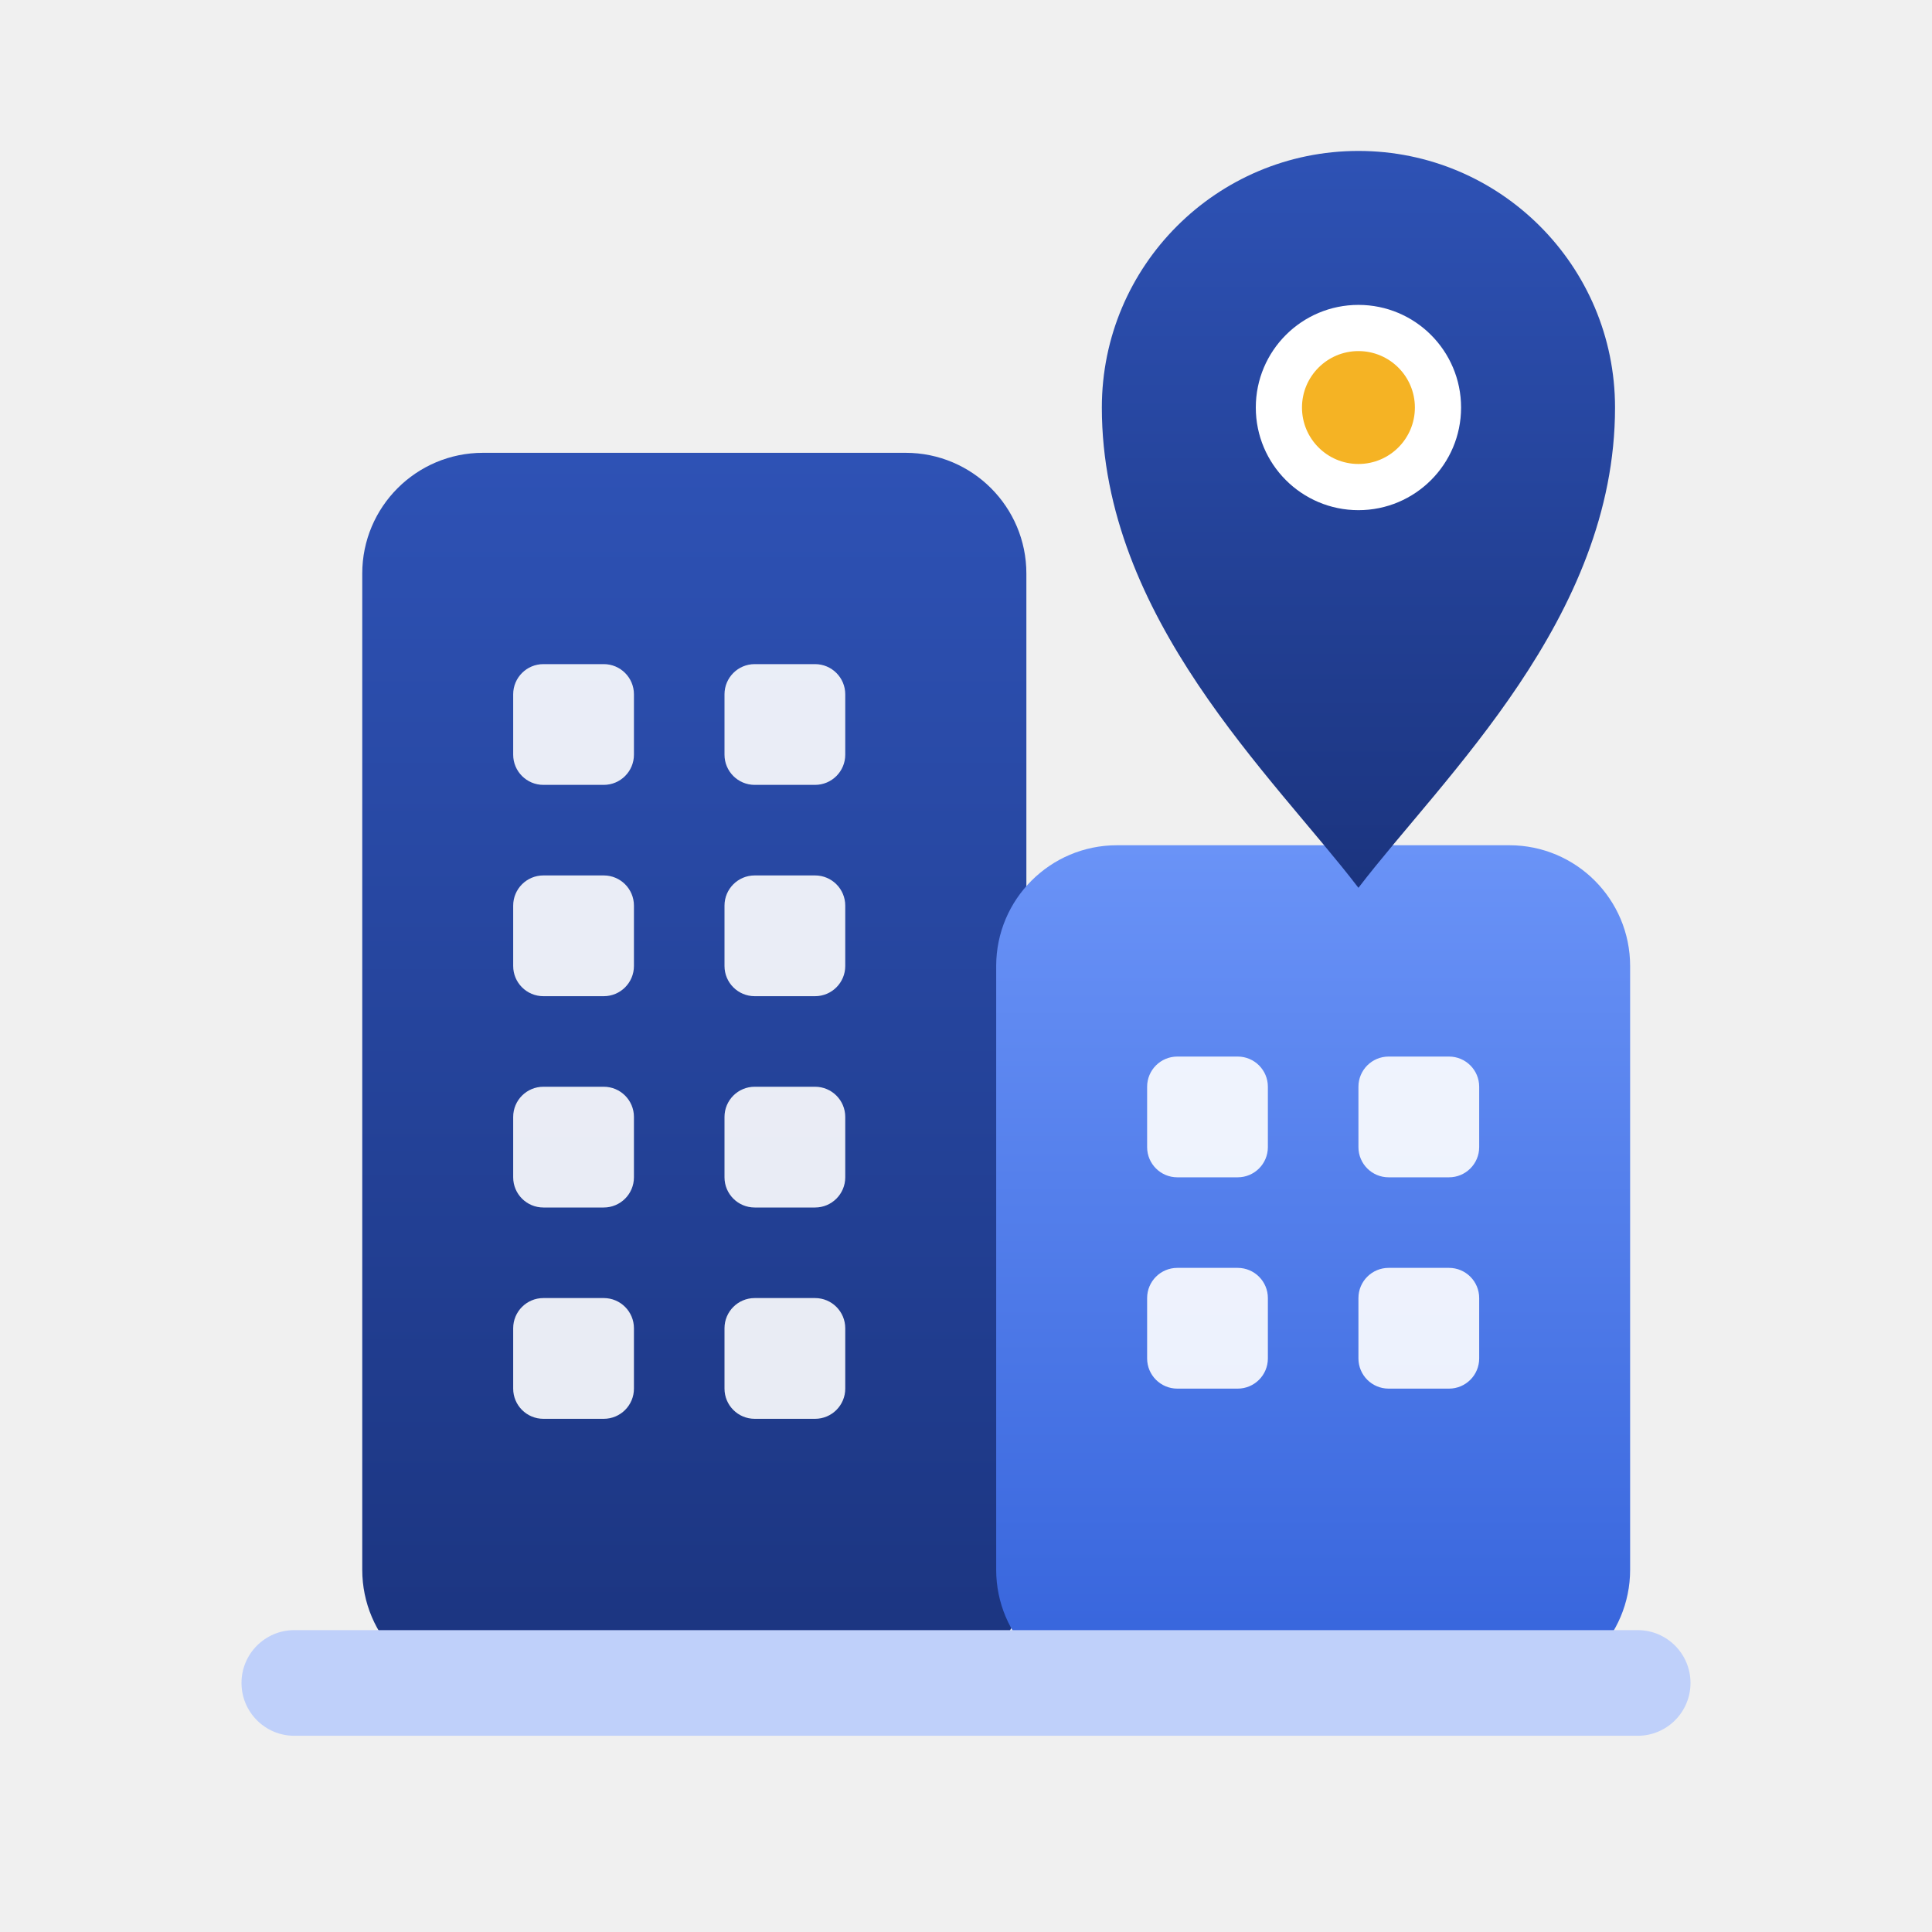
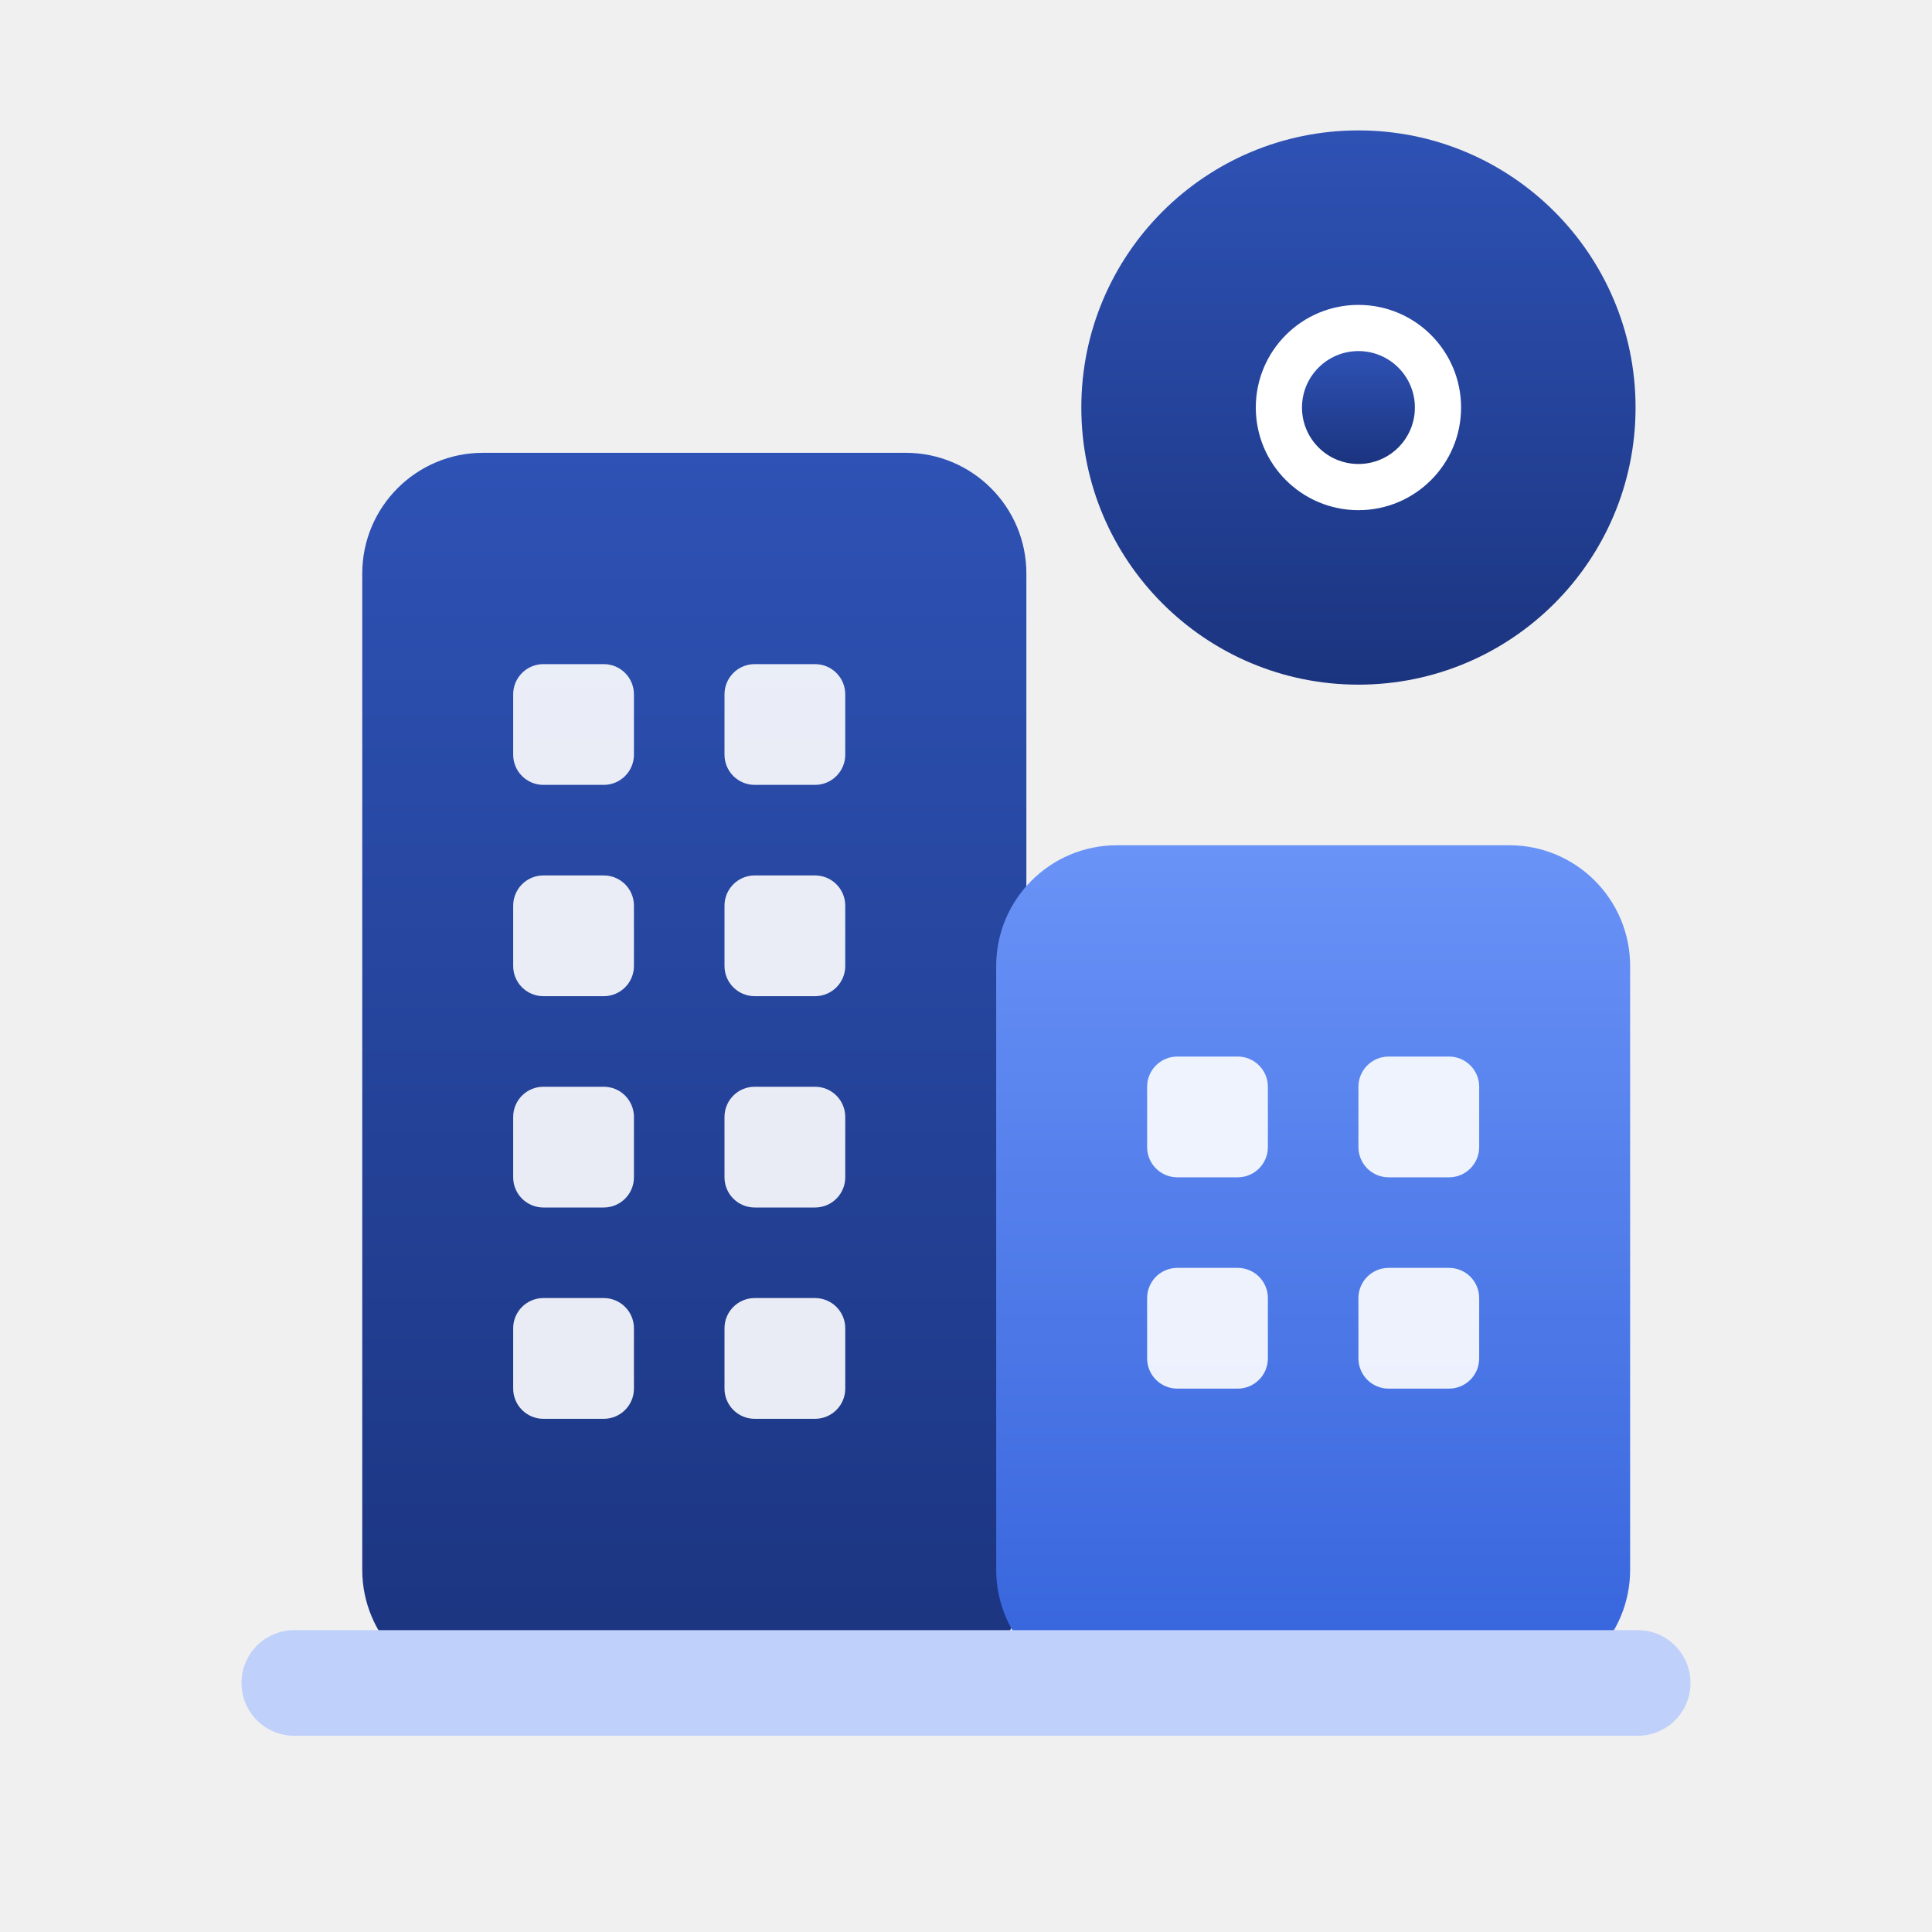
<svg xmlns="http://www.w3.org/2000/svg" width="64" height="64" viewBox="0 0 64 64" fill="none">
  <defs>
    <linearGradient id="zone-navyv" x1="0" y1="0" x2="0" y2="1">
      <stop offset="0" stop-color="#2E52B5" />
      <stop offset="1" stop-color="#1B347F" />
    </linearGradient>
    <linearGradient id="zone-bluev" x1="0" y1="0" x2="0" y2="1">
      <stop offset="0" stop-color="#6A93F7" />
      <stop offset="1" stop-color="#3563DB" />
    </linearGradient>
  </defs>
  <rect x="12" y="15" width="22" height="41" rx="4" fill="url(#zone-navyv)" />
  <rect x="33" y="28" width="21" height="28" rx="4" fill="url(#zone-bluev)" />
  <rect x="17" y="22" width="4" height="4" rx="1" fill="#fff" opacity=".9" />
  <rect x="17" y="29" width="4" height="4" rx="1" fill="#fff" opacity=".9" />
  <rect x="17" y="36" width="4" height="4" rx="1" fill="#fff" opacity=".9" />
  <rect x="17" y="43" width="4" height="4" rx="1" fill="#fff" opacity=".9" />
  <rect x="24" y="22" width="4" height="4" rx="1" fill="#fff" opacity=".9" />
  <rect x="24" y="29" width="4" height="4" rx="1" fill="#fff" opacity=".9" />
  <rect x="24" y="36" width="4" height="4" rx="1" fill="#fff" opacity=".9" />
  <rect x="24" y="43" width="4" height="4" rx="1" fill="#fff" opacity=".9" />
  <rect x="38" y="35" width="4" height="4" rx="1" fill="#fff" opacity=".9" />
  <rect x="38" y="42" width="4" height="4" rx="1" fill="#fff" opacity=".9" />
  <rect x="45" y="35" width="4" height="4" rx="1" fill="#fff" opacity=".9" />
  <rect x="45" y="42" width="4" height="4" rx="1" fill="#fff" opacity=".9" />
  <rect x="8" y="54" width="48" height="3.5" rx="1.75" fill="#BFD0FA" />
  <circle opacity="0" cx="45" cy="13.5" r="8.7" fill="#F2F4F6" />
-   <path d="M45.00 29.41C42.17 25.71 36.50 20.47 36.50 13.50A8.50 8.50 0 0 1 53.50 13.50C53.50 20.47 47.83 25.71 45.00 29.41Z" fill="url(#zone-navyv)" />
+   <circle cx="45" cy="13.5" r="9.18" fill="url(#zone-navyv)" />
  <circle cx="45" cy="13.50" r="3.40" fill="#fff" />
-   <circle cx="45" cy="13.50" r="1.87" fill="#F5B324" />
+   <circle cx="45" cy="13.50" r="1.87" fill="url(#zone-navyv)" />
</svg>
